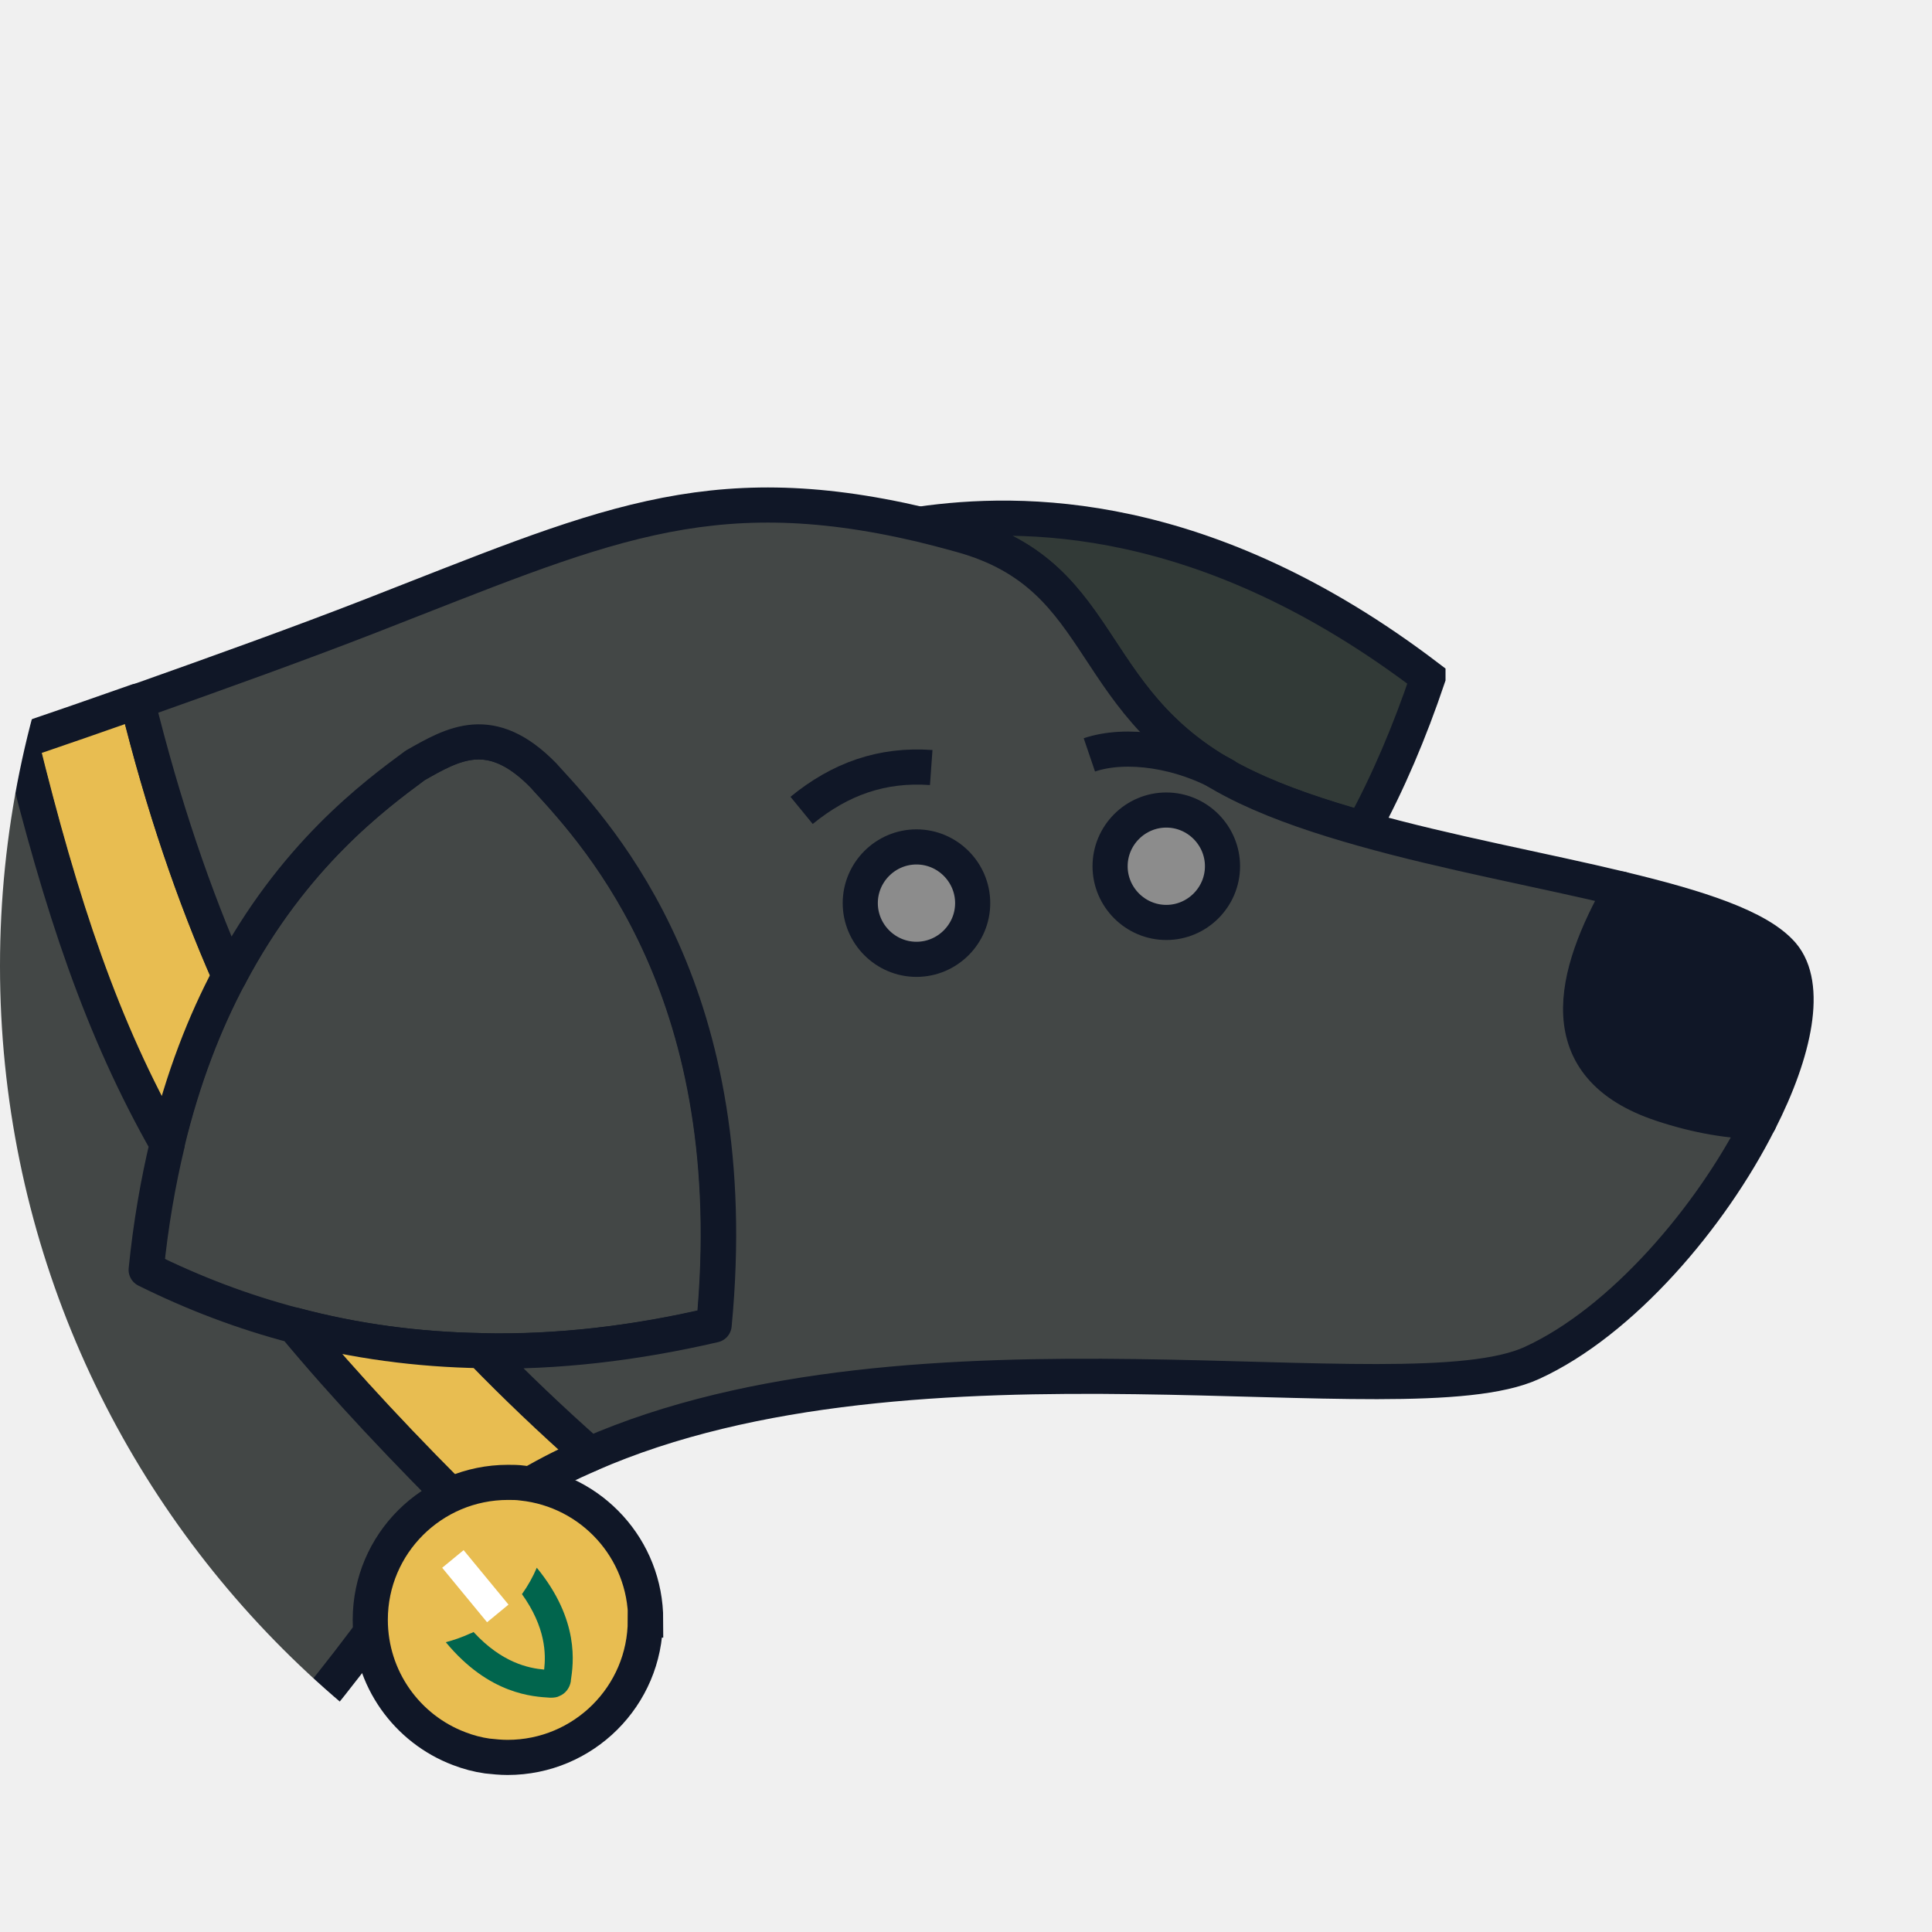
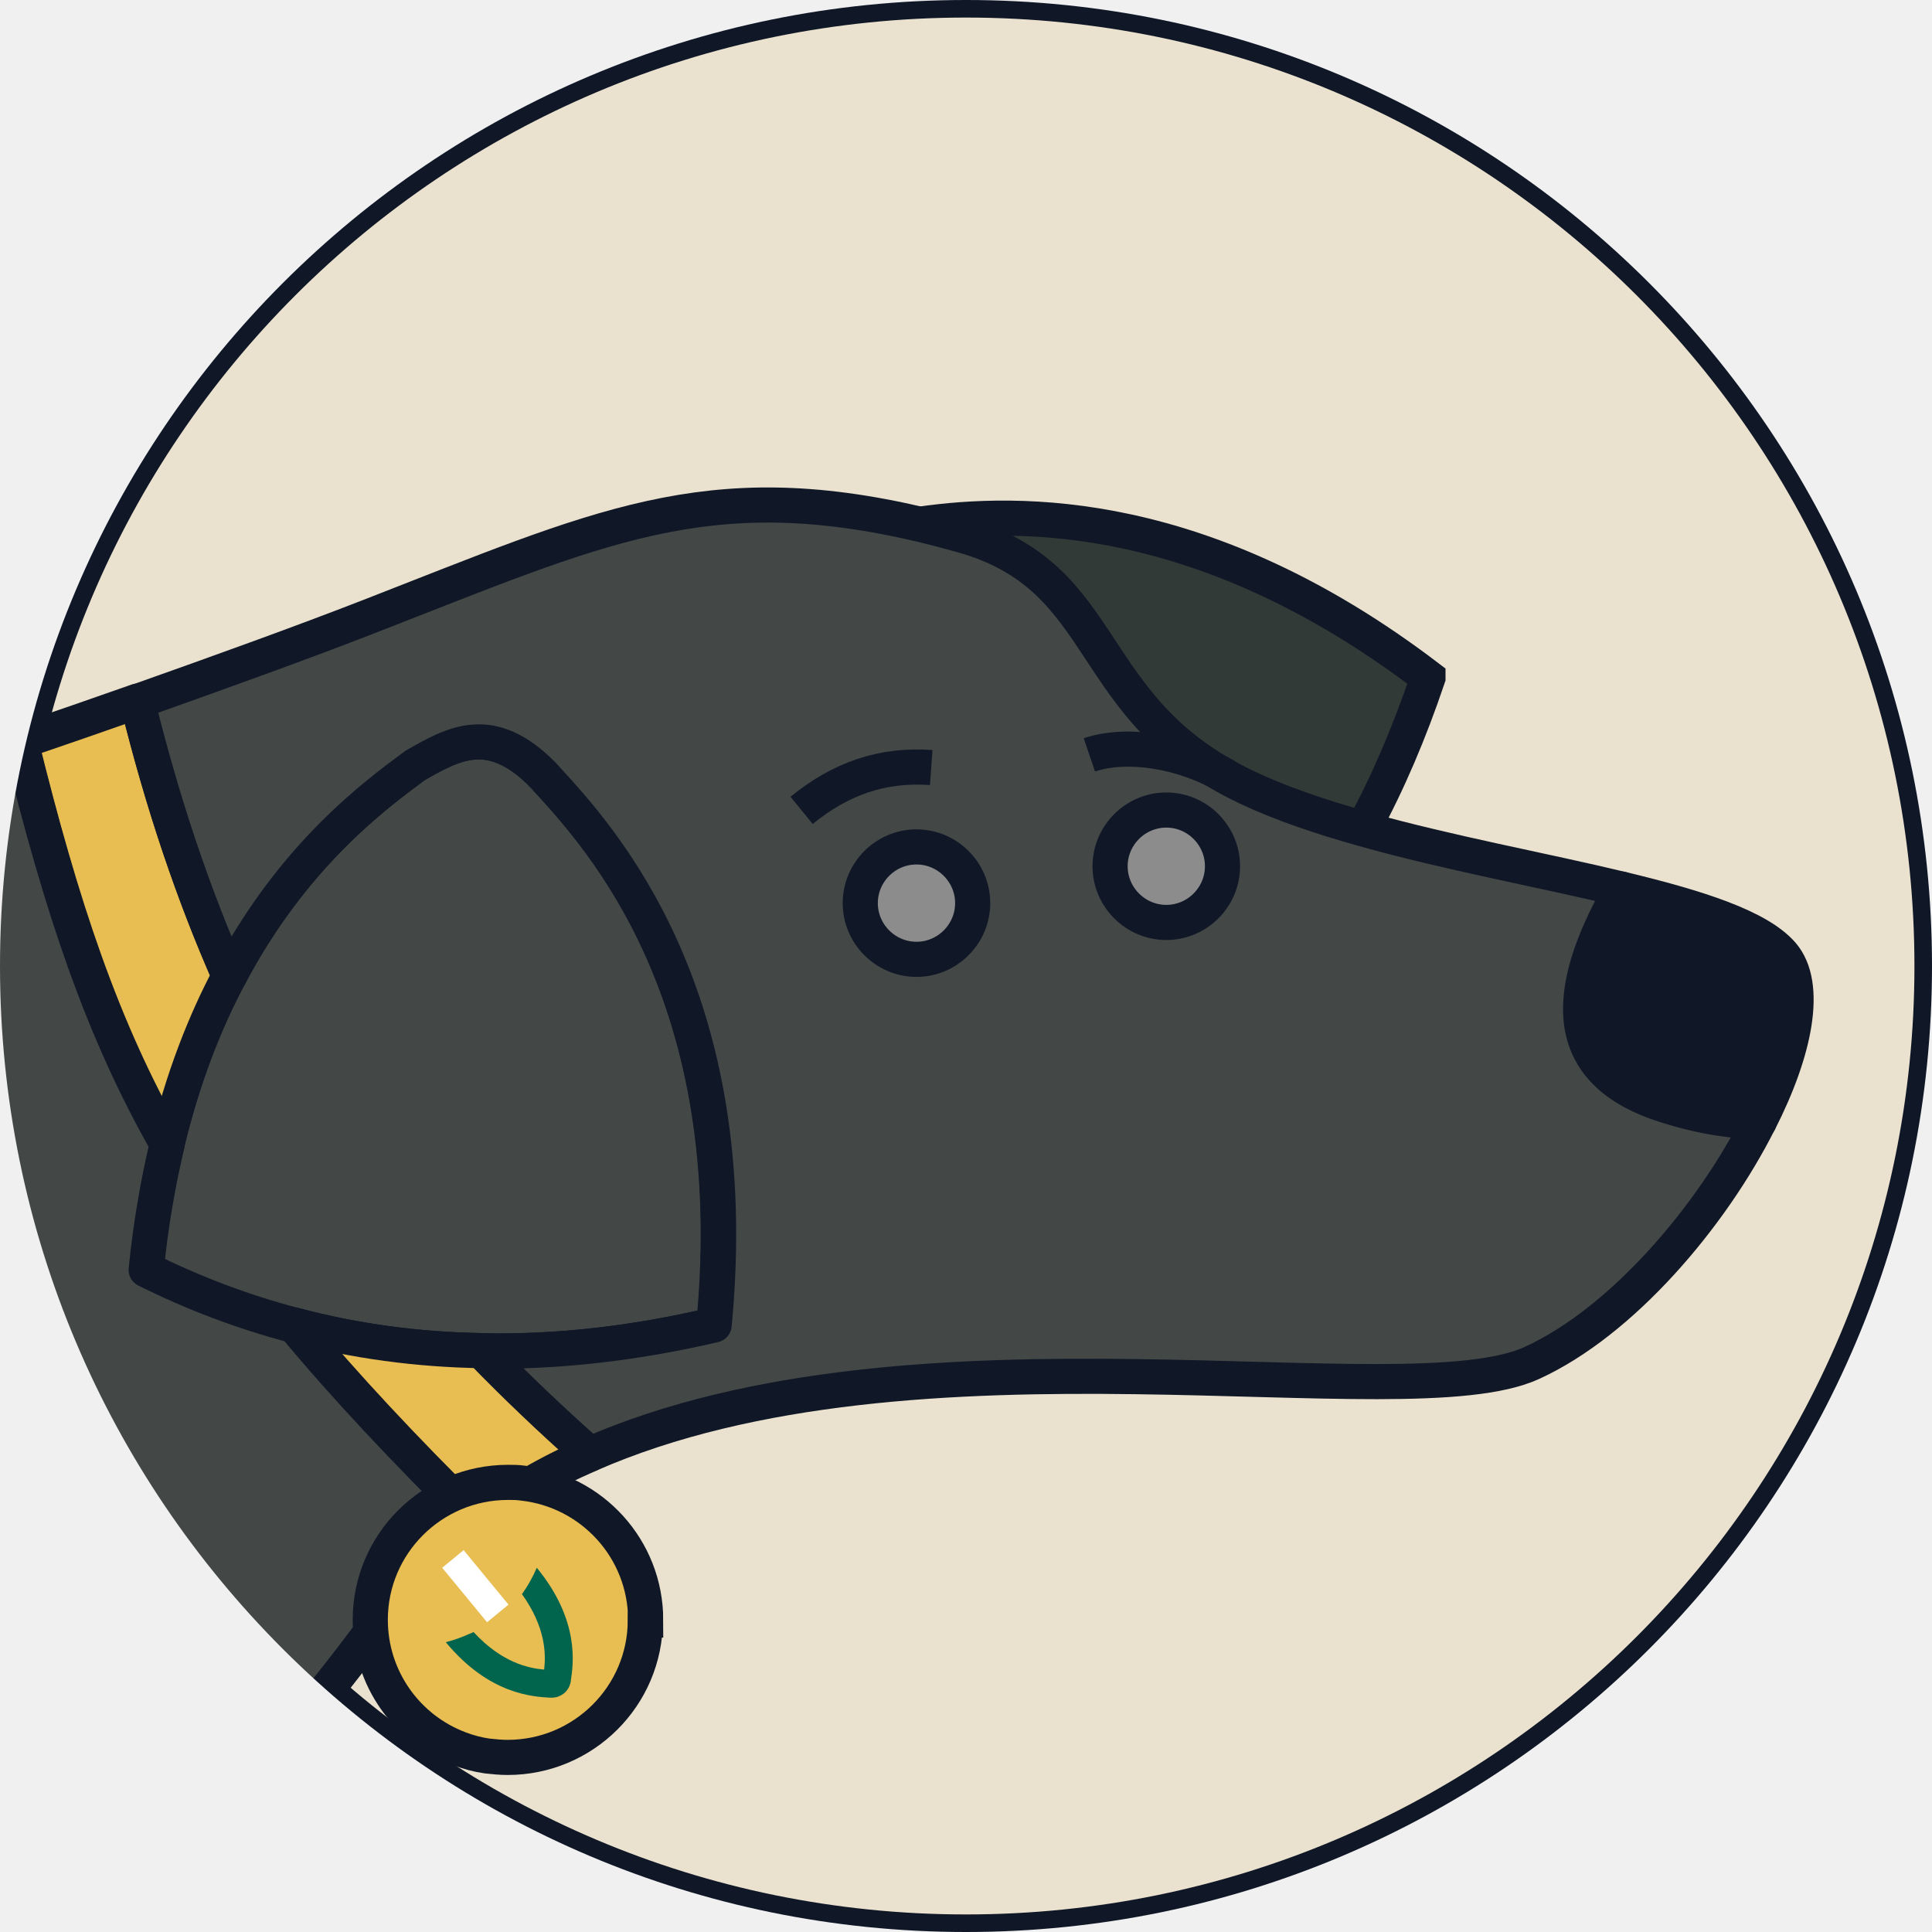
<svg xmlns="http://www.w3.org/2000/svg" width="55" height="55" viewBox="0 0 55 55" fill="none">
  <mask id="mask0_2914_407" style="mask-type:luminance" maskUnits="userSpaceOnUse" x="0" y="0" width="55" height="55">
    <path d="M27.5 55C42.688 55 55 42.688 55 27.5C55 12.312 42.688 0 27.5 0C12.312 0 0 12.312 0 27.5C0 42.688 12.312 55 27.5 55Z" fill="white" />
  </mask>
  <g mask="url(#mask0_2914_407)">
+     <path d="M27.5 55C42.688 55 55 42.688 55 27.5C55 12.312 42.688 0 27.5 0C12.312 0 0 12.312 0 27.5C0 42.688 12.312 55 27.5 55Z" fill="#EAE2CF" stroke="#101727" stroke-miterlimit="10" />
    <path d="M50.082 31.93C49.272 31.93 48.352 31.78 47.302 31.43C44.102 30.36 44.762 27.77 46.162 25.31C48.322 25.83 50.062 26.38 50.742 27.17C51.482 28.04 51.112 29.91 50.082 31.93Z" fill="#101727" />
    <path d="M50.082 31.93C49.272 31.93 48.352 31.78 47.302 31.43C44.102 30.36 44.762 27.77 46.162 25.31C48.322 25.83 50.062 26.38 50.742 27.17C51.482 28.04 51.112 29.91 50.082 31.93Z" stroke="#101727" stroke-linejoin="round" />
    <path d="M40.651 19.29C40.131 20.83 39.521 22.27 38.801 23.59C37.591 23.25 36.451 22.87 35.491 22.41C30.761 20.17 31.691 16.42 27.351 15.22C26.951 15.11 26.571 15.01 26.201 14.92C29.031 14.52 34.301 14.44 40.651 19.28V19.29Z" fill="#323A37" />
    <path d="M40.651 19.29C40.131 20.83 39.521 22.27 38.801 23.59C37.591 23.25 36.451 22.87 35.491 22.41C30.761 20.17 31.691 16.42 27.351 15.22C26.951 15.11 26.571 15.01 26.201 14.92C29.031 14.52 34.301 14.44 40.651 19.28V19.29Z" stroke="#101727" stroke-miterlimit="10" />
    <path d="M20.33 37.71C18.05 38.25 15.84 38.5 13.71 38.45C11.88 38.42 10.1 38.18 8.37 37.72C6.92 37.34 5.52 36.81 4.15 36.13C4.28 34.83 4.48 33.63 4.75 32.55C5.2 30.68 5.82 29.1 6.52 27.79C8.34 24.35 10.67 22.64 11.81 21.79C12.9 21.17 13.97 20.54 15.47 22.08L15.55 22.17C17.1 23.86 21.22 28.34 20.32 37.72" fill="#434746" />
    <path d="M20.33 37.71C18.05 38.25 15.84 38.5 13.71 38.45C11.88 38.42 10.1 38.18 8.37 37.72C6.92 37.34 5.52 36.81 4.15 36.13C4.28 34.83 4.48 33.63 4.75 32.55C5.2 30.68 5.82 29.1 6.52 27.79C8.34 24.35 10.67 22.64 11.81 21.79C12.9 21.17 13.97 20.54 15.47 22.08L15.55 22.17C17.1 23.86 21.22 28.34 20.32 37.72L20.33 37.71Z" stroke="#101727" stroke-linejoin="round" />
    <path d="M16.771 41.41C15.621 41.91 14.541 42.53 13.561 43.28C11.491 41.24 9.801 39.43 8.381 37.72C10.101 38.18 11.881 38.42 13.721 38.45C14.681 39.45 15.701 40.41 16.761 41.35L16.781 41.4L16.771 41.41Z" fill="#E8BD51" />
    <path d="M16.771 41.41C15.621 41.91 14.541 42.53 13.561 43.28C11.491 41.24 9.801 39.43 8.381 37.72C10.101 38.18 11.881 38.42 13.721 38.45C14.681 39.45 15.701 40.41 16.761 41.35L16.781 41.4L16.771 41.41Z" stroke="#101727" stroke-linejoin="round" />
    <path d="M6.532 27.78C5.832 29.1 5.212 30.67 4.762 32.54C2.902 29.27 1.752 25.81 0.592 21.11C1.682 20.74 2.802 20.35 3.912 19.96C4.642 22.92 5.522 25.49 6.532 27.78Z" fill="#E8BD51" />
    <path d="M6.532 27.78C5.832 29.1 5.212 30.67 4.762 32.54C2.902 29.27 1.752 25.81 0.592 21.11C1.682 20.74 2.802 20.35 3.912 19.96C4.642 22.92 5.522 25.49 6.532 27.78Z" stroke="#101727" stroke-linejoin="round" />
    <path d="M16.681 92.34H4.161C4.161 92.34 1.301 84.51 -2.179 75.3C-3.019 73.09 -3.889 70.8 -4.769 68.52C-5.959 65.43 -7.169 62.36 -8.309 59.53C-16.699 60.53 -30.569 60.33 -41.009 54.35C-43.749 52.78 -46.249 50.82 -48.359 48.37C-54.799 63.22 -62.139 65.27 -68.779 66.92C-73.589 68.11 -78.019 69.09 -81.479 74.57C-83.469 77.72 -86.589 84.65 -86.589 84.65C-86.589 84.65 -81.769 86.79 -80.589 92.35H-95.849C-93.949 73.16 -82.379 59.25 -80.079 55.99C-77.779 52.73 -79.109 49.33 -79.479 44.74C-79.849 40.15 -78.409 34.75 -73.909 27.68C-73.909 27.68 -101.189 14.18 -106.799 7.71C-107.179 7.28 -106.699 6.63 -106.169 6.85C-96.649 10.84 -65.379 24.49 -47.569 26.32C-38.169 27.28 -10.679 24.74 -8.379 24.08C-7.129 23.72 -3.469 22.53 0.591 21.14C1.751 25.85 2.901 29.3 4.761 32.57C4.501 33.66 4.291 34.85 4.161 36.15C5.531 36.83 6.931 37.36 8.381 37.74C9.801 39.45 11.501 41.26 13.561 43.3C12.561 44.06 11.661 44.95 10.901 46.01C9.601 47.79 8.261 49.42 6.981 50.85C3.311 54.96 0.161 57.49 0.161 57.49L0.451 58.33L2.351 63.92L4.991 71.68L9.421 84.67C9.421 84.67 16.091 86.52 16.681 92.37" fill="#434746" />
    <path d="M16.681 92.34H4.161C4.161 92.34 1.301 84.51 -2.179 75.3C-3.019 73.09 -3.889 70.8 -4.769 68.52C-5.959 65.43 -7.169 62.36 -8.309 59.53C-16.699 60.53 -30.569 60.33 -41.009 54.35C-43.749 52.78 -46.249 50.82 -48.359 48.37C-54.799 63.22 -62.139 65.27 -68.779 66.92C-73.589 68.11 -78.019 69.09 -81.479 74.57C-83.469 77.72 -86.589 84.65 -86.589 84.65C-86.589 84.65 -81.769 86.79 -80.589 92.35H-95.849C-93.949 73.16 -82.379 59.25 -80.079 55.99C-77.779 52.73 -79.109 49.33 -79.479 44.74C-79.849 40.15 -78.409 34.75 -73.909 27.68C-73.909 27.68 -101.189 14.18 -106.799 7.71C-107.179 7.28 -106.699 6.63 -106.169 6.85C-96.649 10.84 -65.379 24.49 -47.569 26.32C-38.169 27.28 -10.679 24.74 -8.379 24.08C-7.129 23.72 -3.469 22.53 0.591 21.14C1.751 25.85 2.901 29.3 4.761 32.57C4.501 33.66 4.291 34.85 4.161 36.15C5.531 36.83 6.931 37.36 8.381 37.74C9.801 39.45 11.501 41.26 13.561 43.3C12.561 44.06 11.661 44.95 10.901 46.01C9.601 47.79 8.261 49.42 6.981 50.85C3.311 54.96 0.161 57.49 0.161 57.49L0.451 58.33L2.351 63.92L4.991 71.68L9.421 84.67C9.421 84.67 16.091 86.52 16.681 92.37V92.34Z" stroke="#101727" stroke-linejoin="round" />
    <path d="M50.08 31.93C48.71 34.65 46.17 37.63 43.61 38.8C40 40.46 26.09 37.31 16.77 41.41L16.75 41.36C15.69 40.42 14.68 39.46 13.71 38.46C15.84 38.5 18.05 38.25 20.33 37.72C21.23 28.34 17.11 23.86 15.56 22.17L15.48 22.08C13.98 20.54 12.91 21.17 11.82 21.79C10.67 22.64 8.34 24.35 6.53 27.79C5.52 25.5 4.64 22.93 3.91 19.97C6.28 19.13 8.61 18.29 10.51 17.55C17.04 15.01 20.1 13.5 26.21 14.93C26.58 15.02 26.97 15.12 27.36 15.23C31.7 16.43 30.77 20.18 35.5 22.42C36.47 22.88 37.6 23.26 38.81 23.6C41.22 24.28 43.92 24.77 46.16 25.31C44.76 27.77 44.09 30.36 47.3 31.43C48.35 31.78 49.28 31.92 50.08 31.93Z" fill="#434746" />
    <path d="M50.08 31.93C48.71 34.65 46.17 37.63 43.61 38.8C40 40.46 26.09 37.31 16.77 41.41L16.75 41.36C15.69 40.42 14.68 39.46 13.71 38.46C15.84 38.5 18.05 38.25 20.33 37.72C21.23 28.34 17.11 23.86 15.56 22.17L15.48 22.08C13.98 20.54 12.91 21.17 11.82 21.79C10.67 22.64 8.34 24.35 6.53 27.79C5.52 25.5 4.64 22.93 3.91 19.97C6.28 19.13 8.61 18.29 10.51 17.55C17.04 15.01 20.1 13.5 26.21 14.93C26.58 15.02 26.97 15.12 27.36 15.23C31.7 16.43 30.77 20.18 35.5 22.42C36.47 22.88 37.6 23.26 38.81 23.6C41.22 24.28 43.92 24.77 46.16 25.31C44.76 27.77 44.09 30.36 47.3 31.43C48.35 31.78 49.28 31.92 50.08 31.93Z" stroke="#101727" stroke-linejoin="round" />
    <path d="M4.99 71.65L2.35 63.89C3.97 62.77 5.11 61.88 5.24 61.51C5.5 60.78 2.96 59.43 0.45 58.3L0.16 57.46C0.16 57.46 3.31 54.93 6.98 50.82C9.8 52.48 13.45 55.5 13.85 60.1C14.3 65.29 9.69 68.96 4.99 71.64V71.65Z" fill="#323A37" />
    <path d="M4.99 71.65L2.35 63.89C3.97 62.77 5.11 61.88 5.24 61.51C5.5 60.78 2.96 59.43 0.45 58.3L0.16 57.46C0.16 57.46 3.31 54.93 6.98 50.82C9.8 52.48 13.45 55.5 13.85 60.1C14.3 65.29 9.69 68.96 4.99 71.64V71.65Z" stroke="#101727" stroke-linejoin="round" />
    <path d="M3.911 19.96C3.911 19.96 3.891 19.9 3.891 19.87" stroke="#101727" stroke-linejoin="round" />
    <path d="M18.371 46.12C18.371 48.28 16.611 50.03 14.451 50.03C14.251 50.03 14.061 50.01 13.871 49.99C13.591 49.95 13.331 49.88 13.071 49.78C11.591 49.22 10.541 47.79 10.541 46.11C10.541 43.95 12.301 42.2 14.461 42.2C14.601 42.2 14.731 42.2 14.871 42.22C16.841 42.43 18.381 44.09 18.381 46.12" fill="#E8BD51" />
    <path d="M18.371 46.12C18.371 48.28 16.611 50.03 14.451 50.03C14.251 50.03 14.061 50.01 13.871 49.99C13.591 49.95 13.331 49.88 13.071 49.78C11.591 49.22 10.541 47.79 10.541 46.11C10.541 43.95 12.301 42.2 14.461 42.2C14.601 42.2 14.731 42.2 14.871 42.22C16.841 42.43 18.381 44.09 18.381 46.12H18.371Z" stroke="#101727" stroke-miterlimit="10" />
    <path d="M13.198 44.129L12.588 44.631L13.866 46.182L14.476 45.68L13.198 44.129Z" fill="white" />
    <path d="M14.851 45.37C15.541 46.33 15.541 47.09 15.491 47.53C15.051 47.49 14.291 47.34 13.481 46.46C13.451 46.48 13.421 46.49 13.391 46.5C13.151 46.61 12.921 46.69 12.691 46.75C13.931 48.25 15.191 48.3 15.661 48.33H15.681C15.771 48.33 15.861 48.32 15.931 48.28C16.101 48.21 16.221 48.05 16.251 47.86V47.84C16.321 47.37 16.511 46.13 15.281 44.63C15.171 44.89 15.031 45.14 14.861 45.38L14.851 45.37Z" fill="#01654D" />
    <path d="M26.09 24.11C26.97 24.11 27.69 24.83 27.69 25.71C27.69 26.59 26.97 27.31 26.09 27.31C25.21 27.31 24.49 26.59 24.49 25.71C24.49 24.83 25.21 24.11 26.09 24.11Z" fill="#8C8C8C" />
    <path d="M26.09 24.11C26.97 24.11 27.69 24.83 27.69 25.71C27.69 26.59 26.97 27.31 26.09 27.31C25.21 27.31 24.49 26.59 24.49 25.71C24.49 24.83 25.21 24.11 26.09 24.11Z" stroke="#101727" stroke-miterlimit="10" />
    <path d="M33.202 23.06C34.082 23.06 34.802 23.78 34.802 24.66C34.802 25.54 34.082 26.26 33.202 26.26C32.322 26.26 31.602 25.54 31.602 24.66C31.602 23.78 32.322 23.06 33.202 23.06Z" fill="#8C8C8C" />
    <path d="M33.202 23.06C34.082 23.06 34.802 23.78 34.802 24.66C34.802 25.54 34.082 26.26 33.202 26.26C32.322 26.26 31.602 25.54 31.602 24.66C31.602 23.78 32.322 23.06 33.202 23.06Z" stroke="#101727" stroke-miterlimit="10" />
    <path d="M26.51 21.85C25.11 21.75 23.92 22.17 22.82 23.07" stroke="#101727" stroke-miterlimit="10" />
    <path d="M34.922 22.11C33.622 21.35 32.042 21.14 31.012 21.49" stroke="#101727" stroke-miterlimit="10" />
  </g>
</svg>
